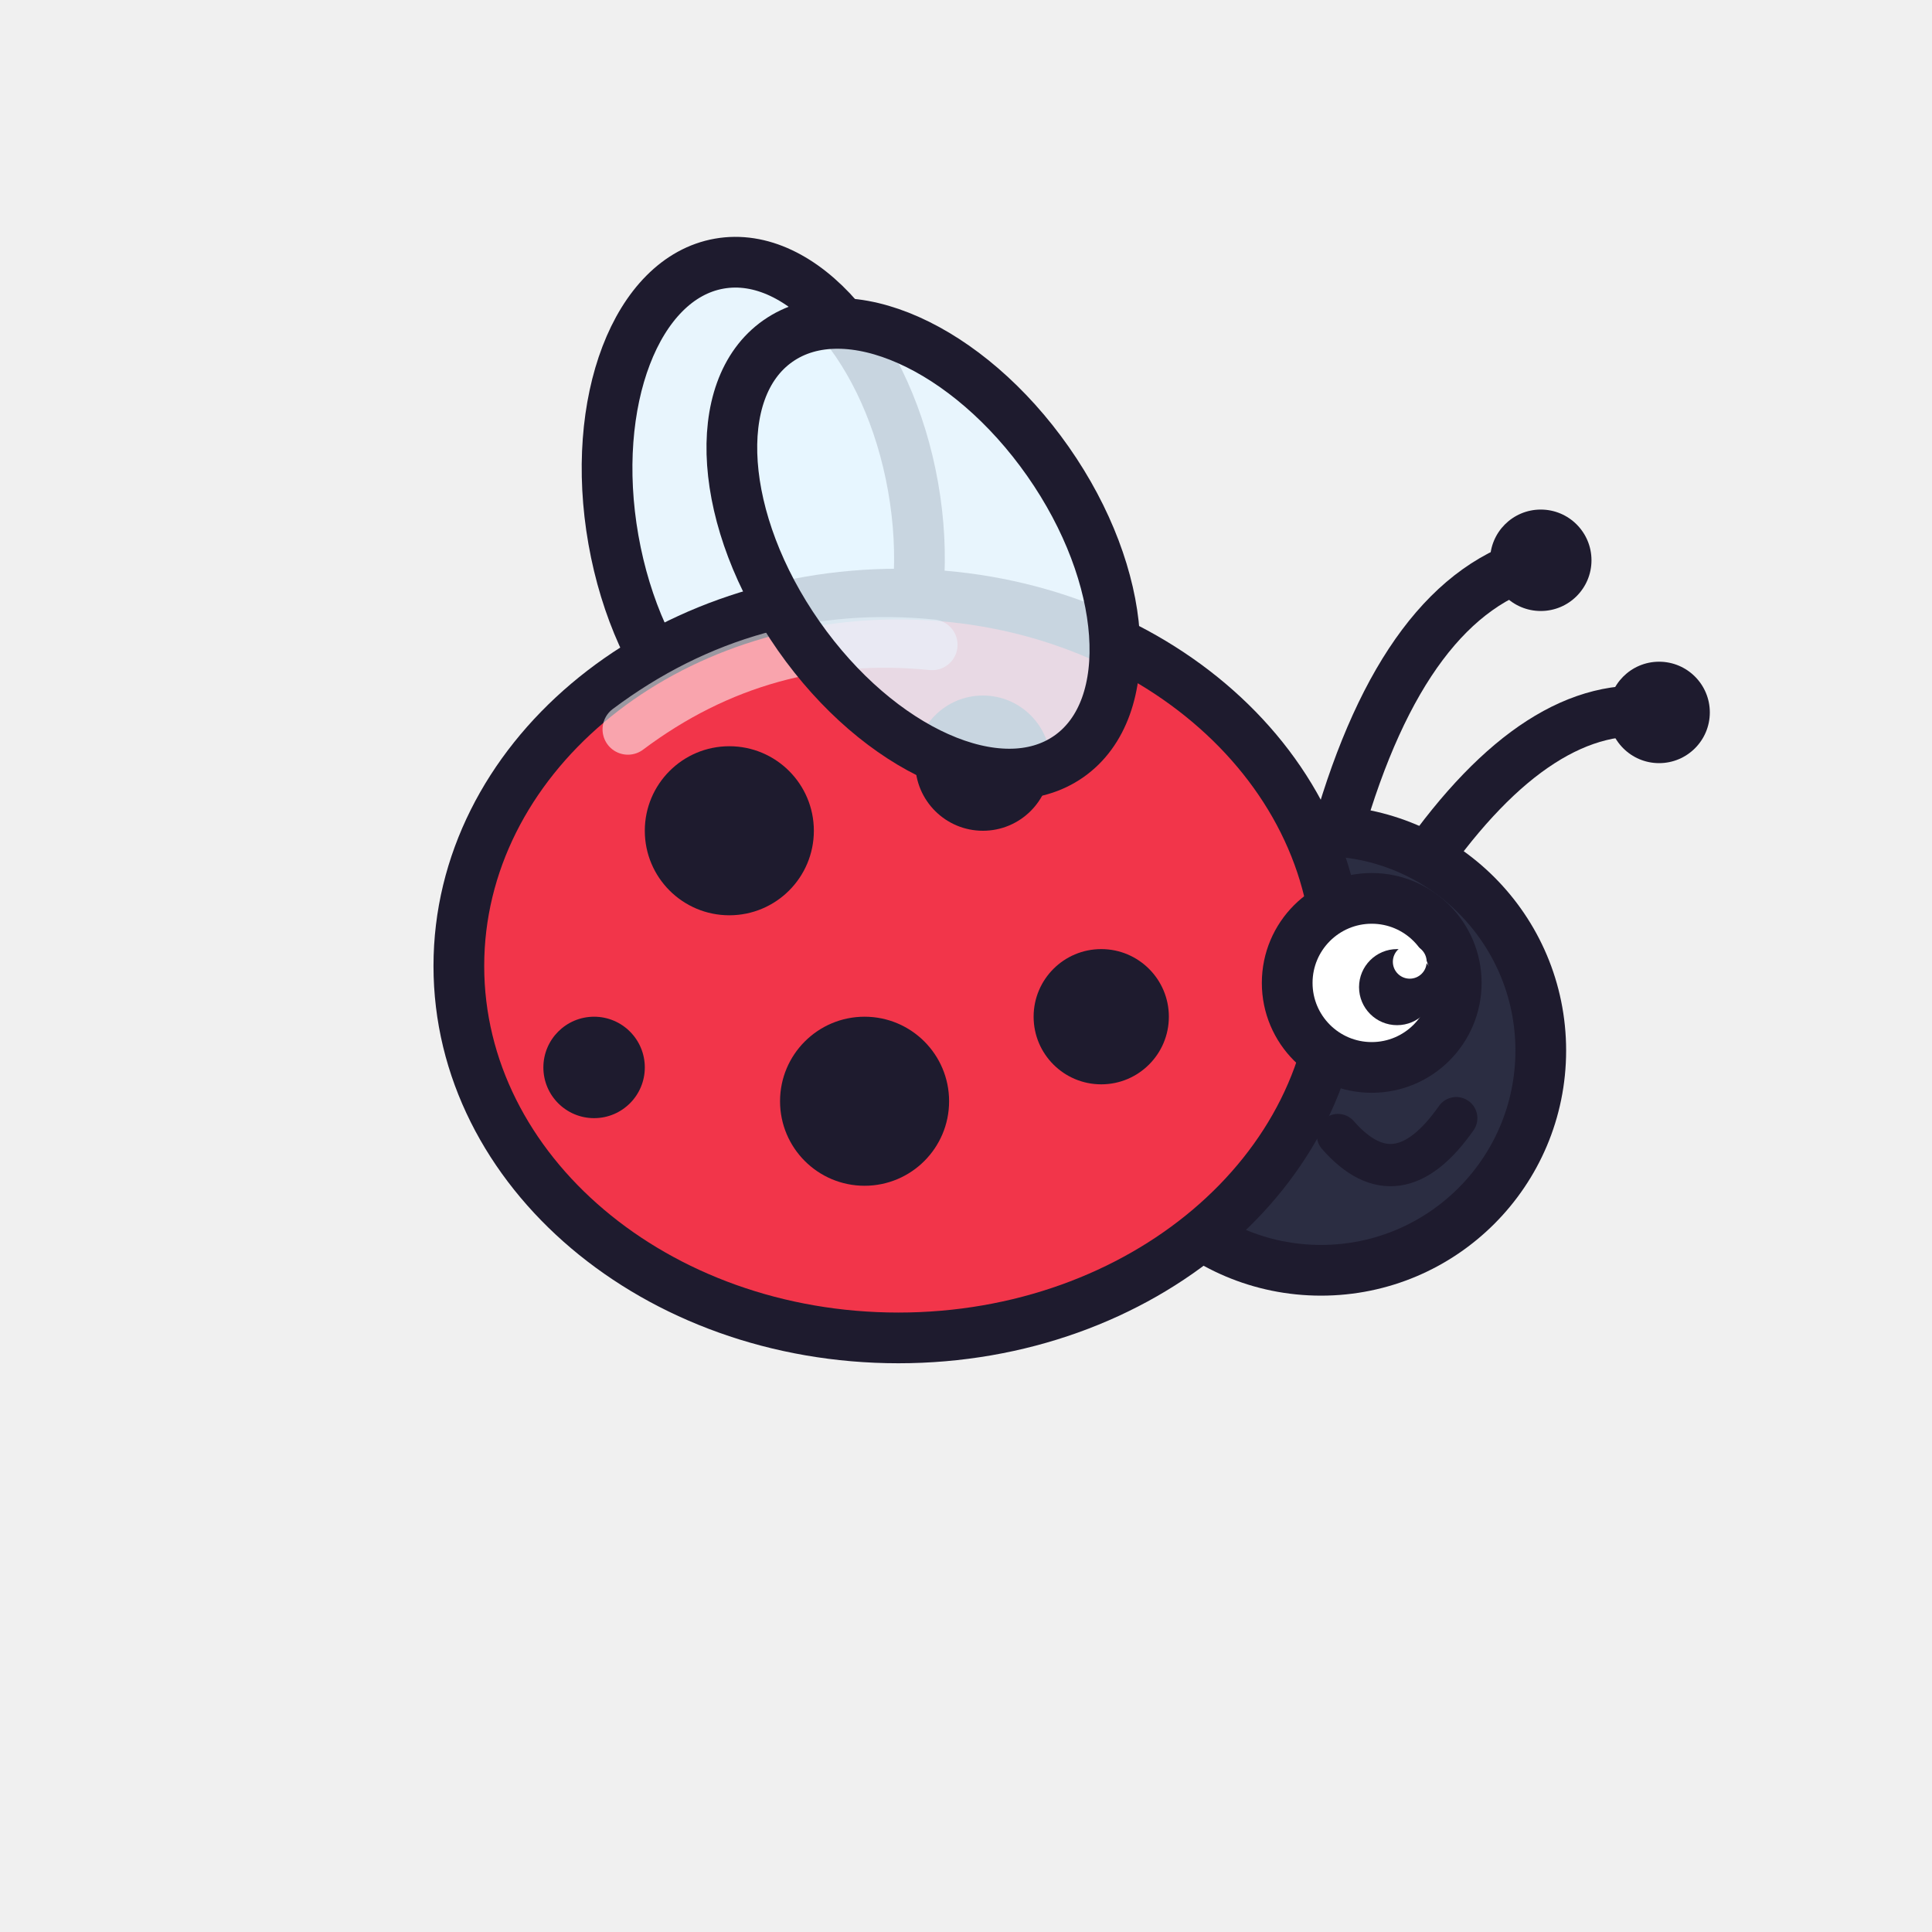
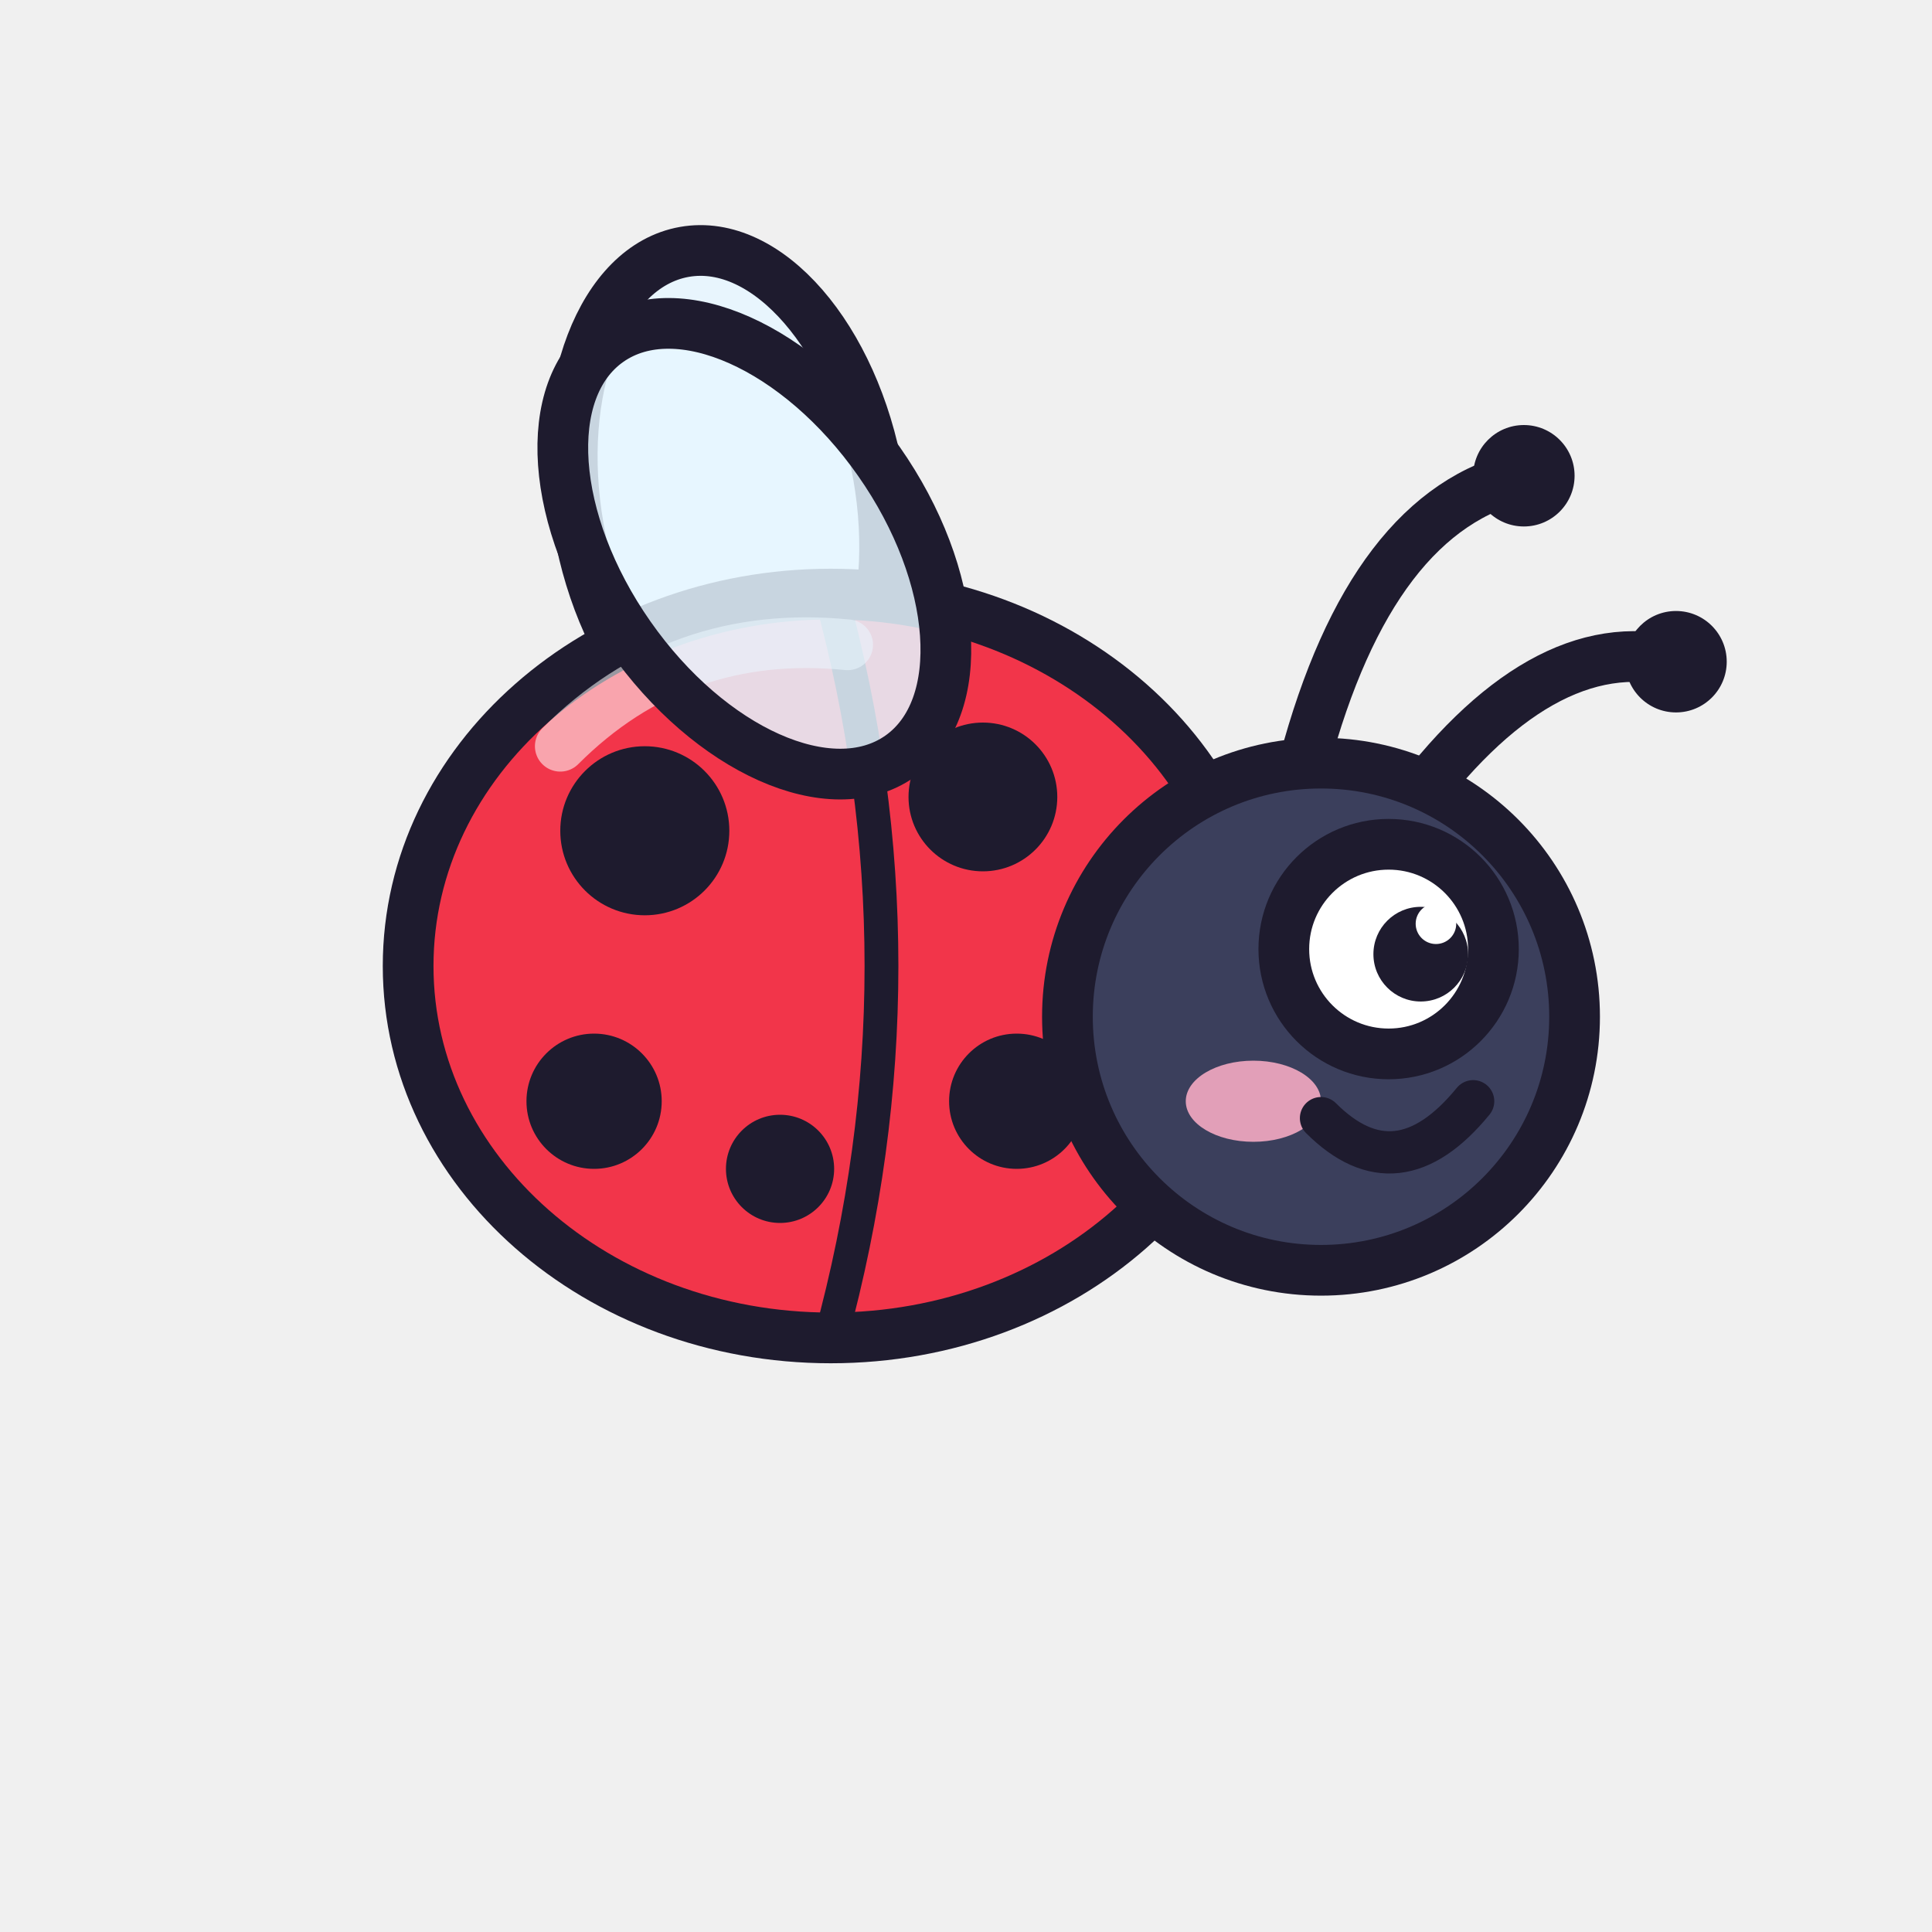
<svg xmlns="http://www.w3.org/2000/svg" width="120" height="120" viewBox="-60 -60 120 120">
  <g transform="scale(1.05)">
-     <g transform="rotate(-10 -4 -16)">
-       <ellipse cx="-10" cy="-28" rx="9" ry="15" fill="#E6F6FF" fill-opacity=".85" stroke="#1E1B2E" stroke-width="3" stroke-linejoin="round" stroke-linecap="round" />
+     <g transform="rotate(-10 -10 -16)">
+       <ellipse cx="-12" cy="-28" rx="9" ry="15" fill="#E6F6FF" fill-opacity=".85" stroke="#1E1B2E" stroke-width="3" stroke-linejoin="round" stroke-linecap="round" />
    </g>
-     <path d="M22 -8 Q26 -22 34 -24 M27 -6 Q34 -16 41 -15" fill="none" stroke="#1E1B2E" stroke-width="3" stroke-linecap="round" />
-     <circle cx="34" cy="-24" r="3" fill="#1E1B2E" />
-     <circle cx="41" cy="-15" r="3" fill="#1E1B2E" />
-     <circle cx="21" cy="5" r="13" fill="#2B2D42" stroke="#1E1B2E" stroke-width="3" stroke-linejoin="round" stroke-linecap="round" />
-     <ellipse cx="-4" rx="26" ry="22" fill="#F2354A" stroke="#1E1B2E" stroke-width="3" stroke-linejoin="round" stroke-linecap="round" />
+     <ellipse cx="-8" rx="25" ry="22" fill="#F2354A" stroke="#1E1B2E" stroke-width="3" stroke-linejoin="round" stroke-linecap="round" />
+     <path d="M-8 -22 Q-2 0 -8 22" fill="none" stroke="#1E1B2E" stroke-width="2" />
    <g fill="#1E1B2E">
-       <circle cx="-14" cy="-8" r="5" />
-       <circle cx="1" cy="-12" r="4" />
-       <circle cx="-6" cy="8" r="5" />
-       <circle cx="8" cy="3" r="4" />
-       <circle cx="-22" cy="6" r="3" />
+       <circle cx="-19" cy="-8" r="5" />
+       <circle cx="-22" cy="8" r="4" />
+       <circle cx="-11" cy="12" r="3.2" />
+       <circle cx="1" cy="-10" r="4.4" />
+       <circle cx="3" cy="8" r="4" />
    </g>
-     <path d="M-20 -14 Q-12 -20 -2 -19" fill="none" stroke="#fff" stroke-width="3" stroke-linecap="round" opacity=".55" />
-     <g transform="rotate(-35 6 -16)">
-       <ellipse cx="4" cy="-28" rx="9" ry="15" fill="#E6F6FF" fill-opacity=".85" stroke="#1E1B2E" stroke-width="3" stroke-linejoin="round" stroke-linecap="round" />
+     <path d="M-24 -13 Q-17 -20 -7 -19" fill="none" stroke="#fff" stroke-width="3" stroke-linecap="round" opacity=".55" />
+     <g transform="rotate(-35 -4 -16)">
+       <ellipse cx="-6" cy="-28" rx="9" ry="15" fill="#E6F6FF" fill-opacity=".85" stroke="#1E1B2E" stroke-width="3" stroke-linejoin="round" stroke-linecap="round" />
    </g>
-     <circle cx="24" cy="1" r="5" fill="#fff" stroke="#1E1B2E" stroke-width="3" stroke-linejoin="round" stroke-linecap="round" />
-     <circle cx="25.50" cy="1.25" r="2.25" fill="#1E1B2E" />
-     <circle cx="26.25" cy="-0.25" r="1.00" fill="#fff" />
-     <path d="M22 10 Q25.5 14 29 9" fill="none" stroke="#1E1B2E" stroke-width="2.5" stroke-linecap="round" />
+     <path d="M20 -12 Q24 -27 33 -29 M26 -9 Q34 -20 42 -18" fill="none" stroke="#1E1B2E" stroke-width="3" stroke-linecap="round" />
+     <circle cx="33" cy="-29" r="3" fill="#1E1B2E" />
+     <circle cx="42" cy="-18" r="3" fill="#1E1B2E" />
+     <circle cx="21" cy="3" r="15" fill="#3B3F5C" stroke="#1E1B2E" stroke-width="3" stroke-linejoin="round" stroke-linecap="round" />
+     <circle cx="25" cy="-1" r="6.2" fill="#fff" stroke="#1E1B2E" stroke-width="3" stroke-linejoin="round" stroke-linecap="round" />
+     <circle cx="26.9" cy="-0.7" r="2.8" fill="#1E1B2E" />
+     <circle cx="27.8" cy="-2.5" r="1.2" fill="#fff" />
+     <ellipse cx="17" cy="8" rx="4" ry="2.4" fill="#FFB0C8" opacity=".85" />
+     <path d="M21 9 Q25.5 13.5 30 8" fill="none" stroke="#1E1B2E" stroke-width="2.5" stroke-linecap="round" />
  </g>
</svg>
